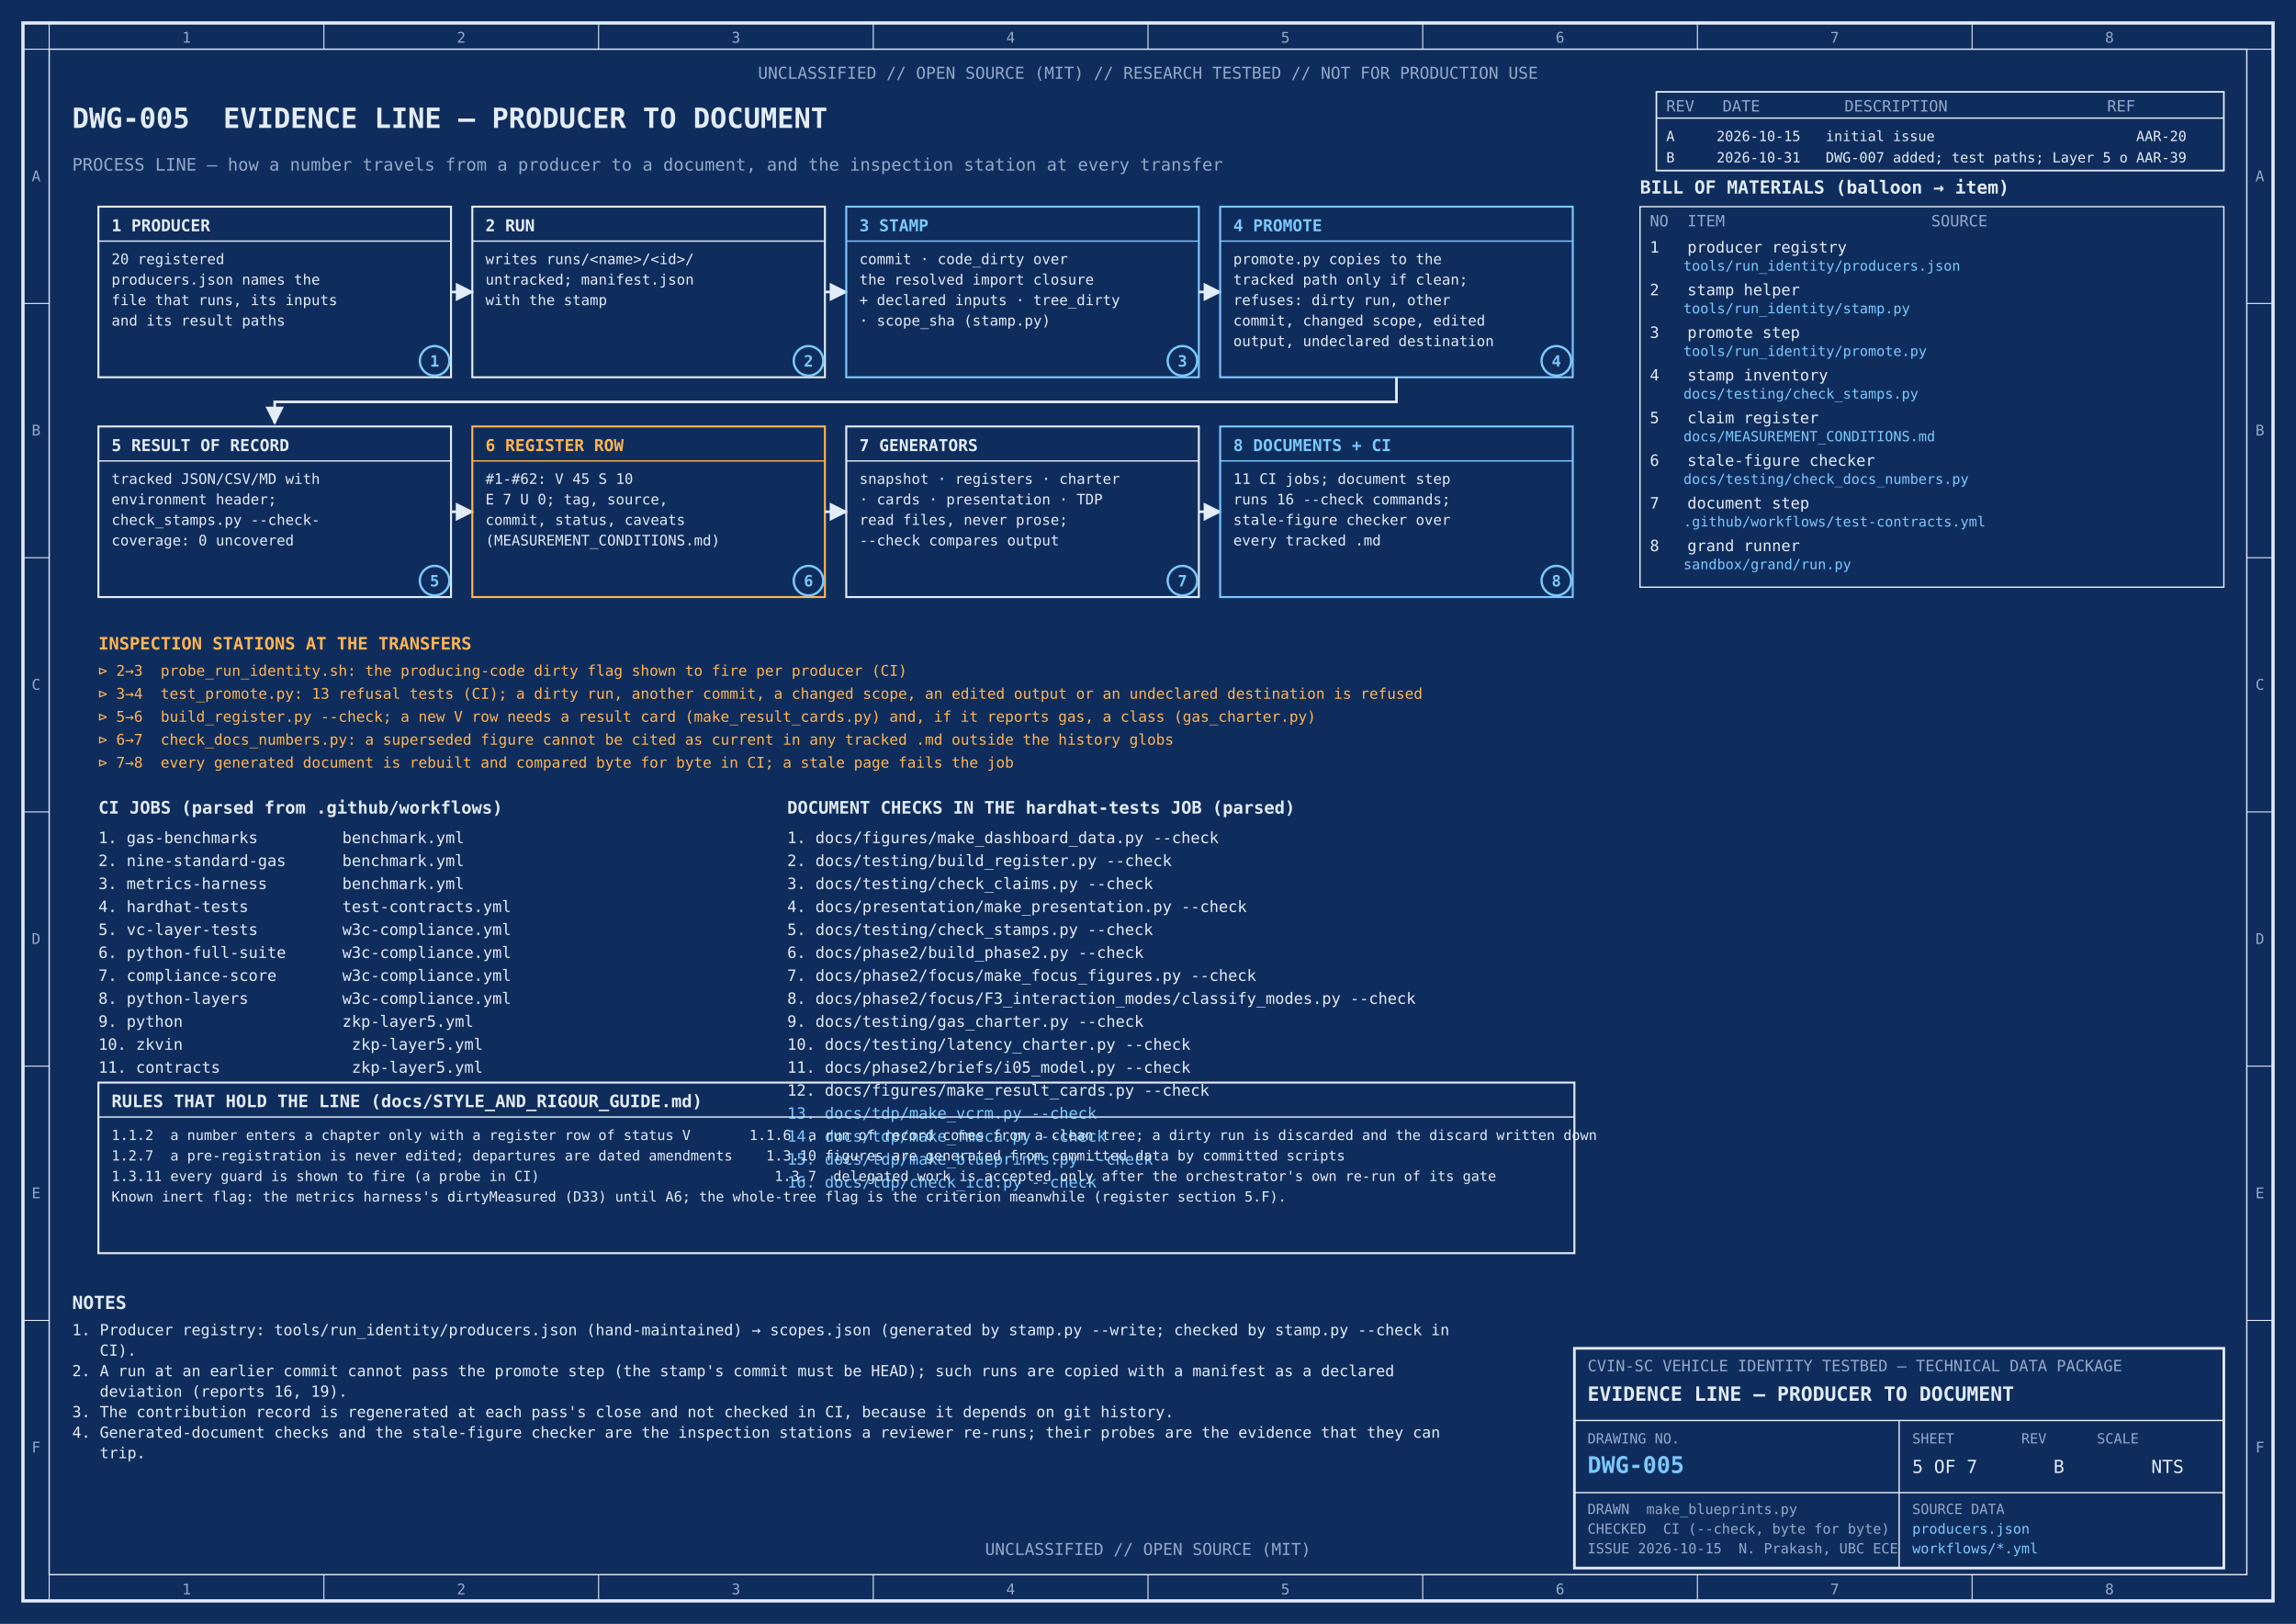
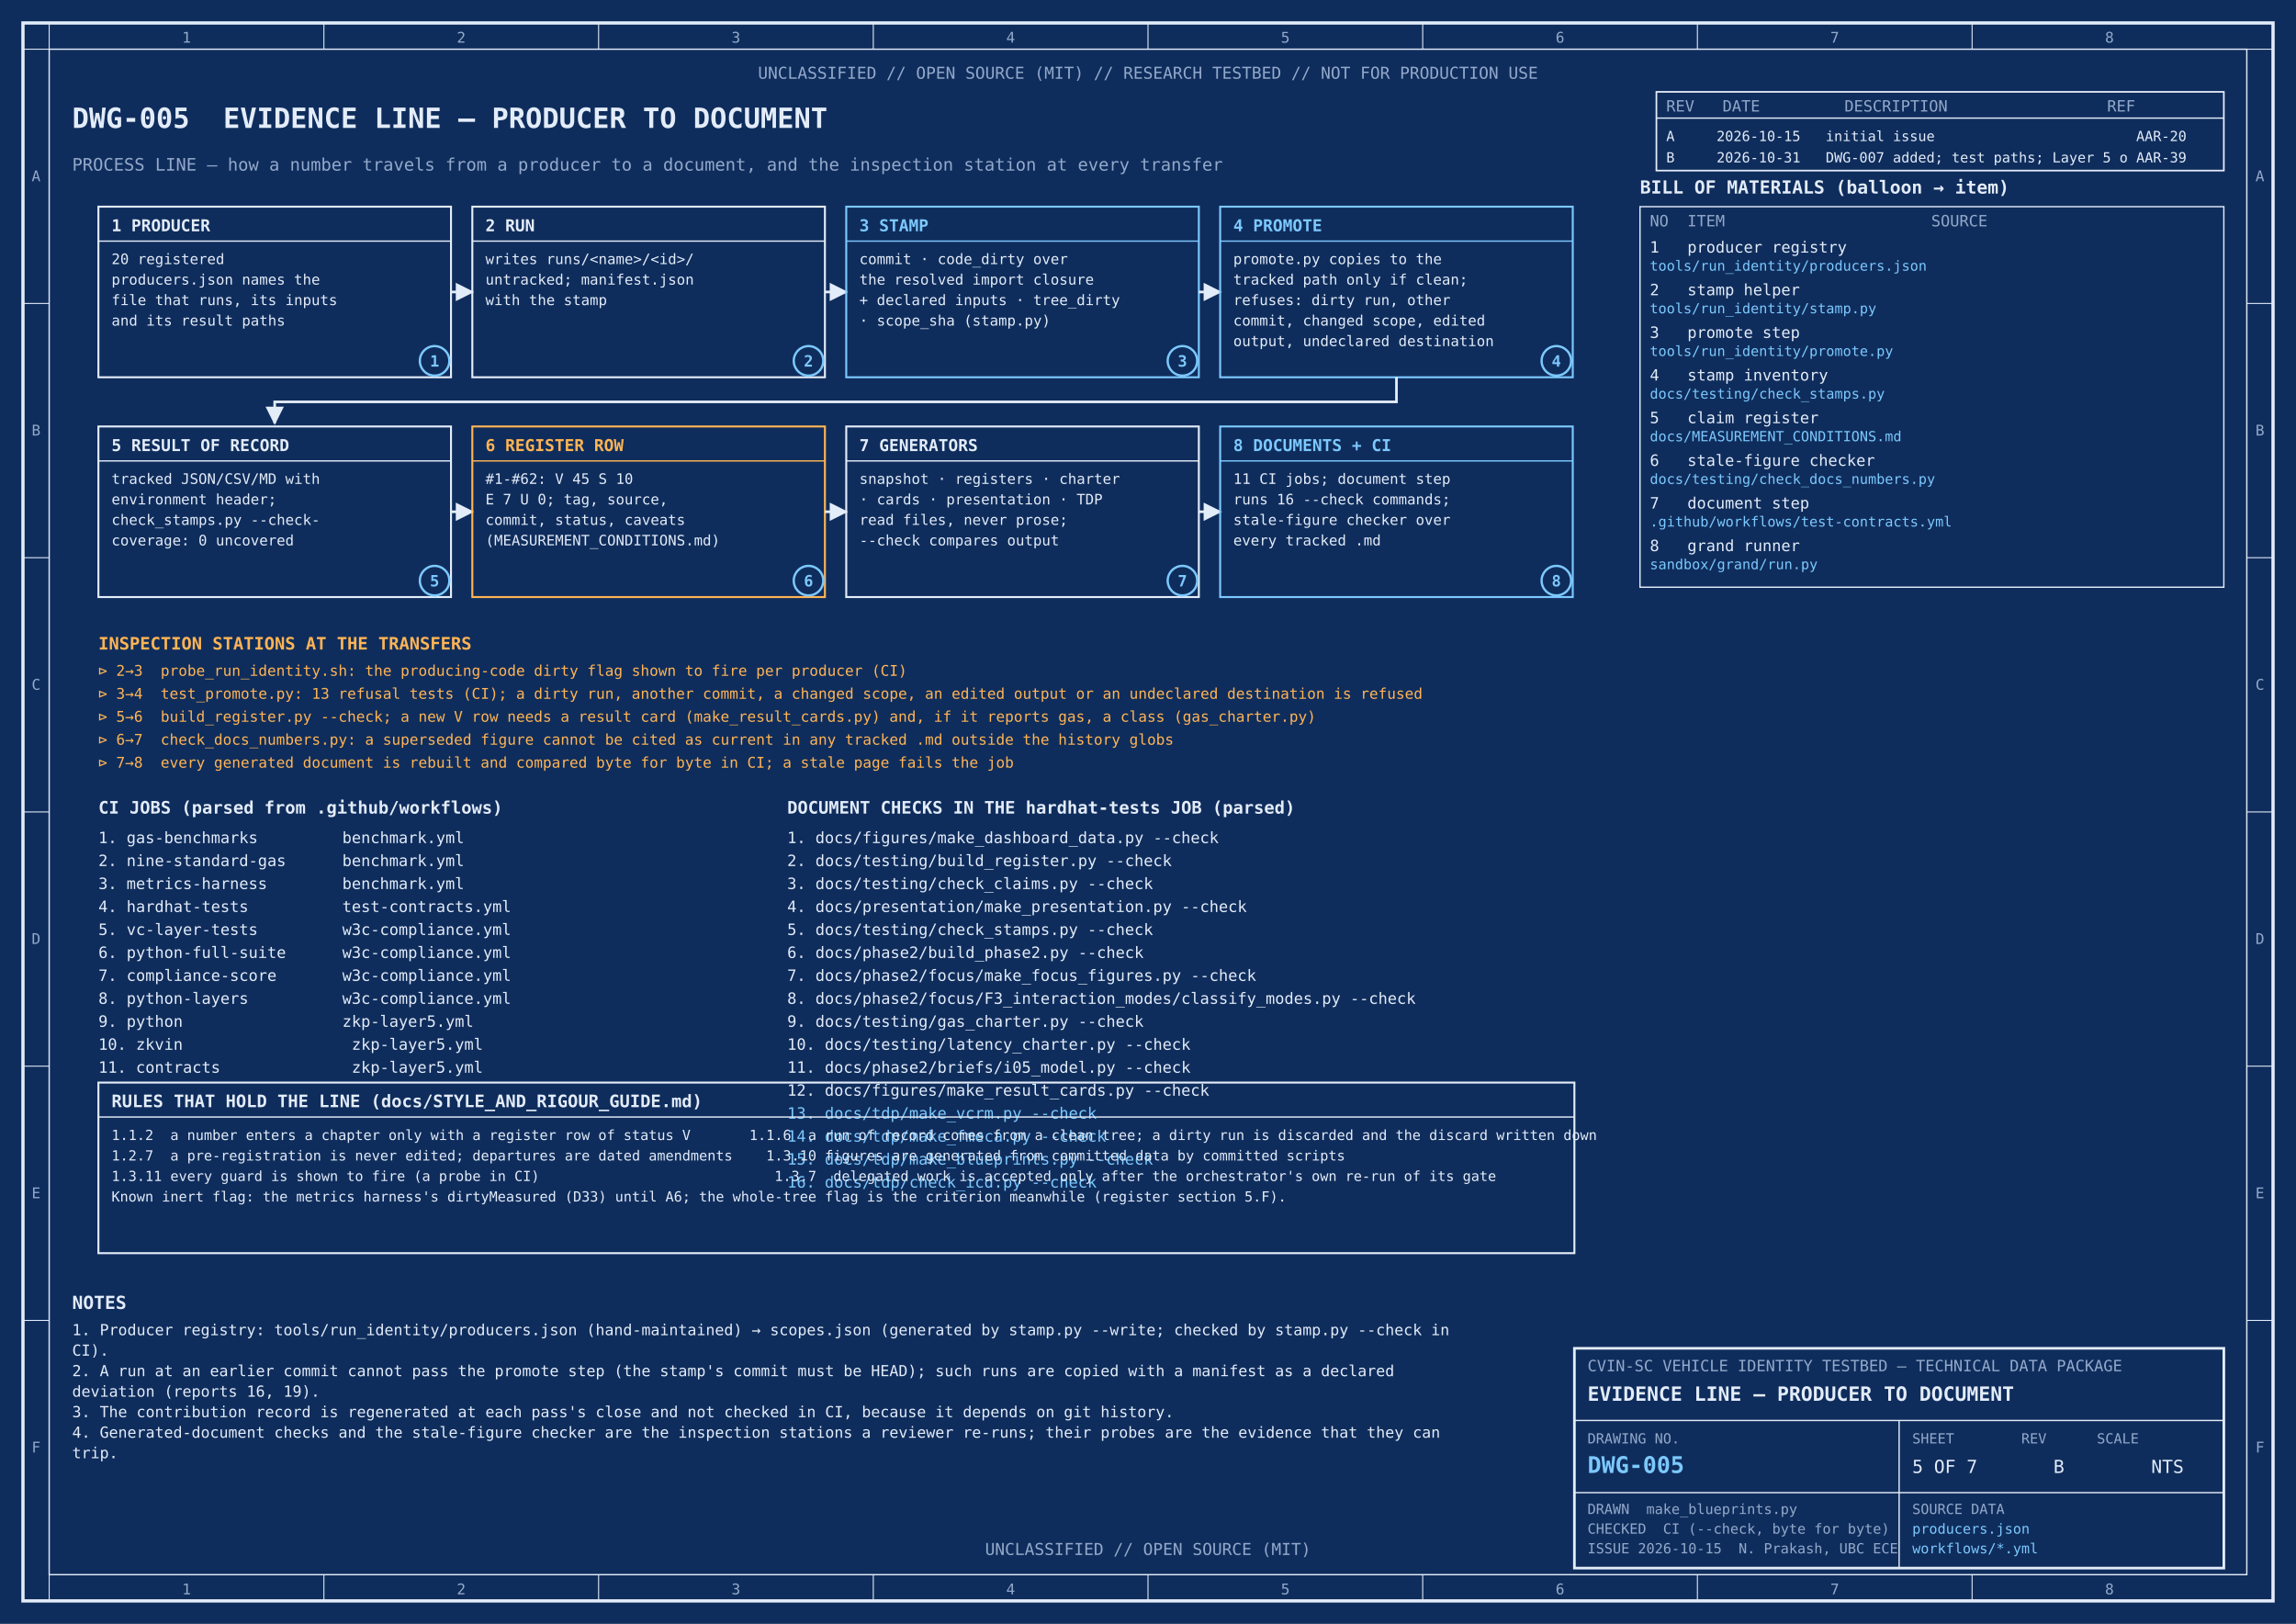
- <svg xmlns="http://www.w3.org/2000/svg" width="1400" height="990" viewBox="0 0 1400 990" xml:space="preserve" font-family="DejaVu Sans Mono, Menlo, Consolas, monospace">
+ <svg xmlns="http://www.w3.org/2000/svg" width="1400" height="990" viewBox="0 0 1400 990" font-family="DejaVu Sans Mono, Menlo, Consolas, monospace">
  <defs>
    <marker id="arrow" viewBox="0 0 10 10" refX="9" refY="5" markerWidth="7" markerHeight="7" orient="auto-start-reverse">
      <path d="M0,0 L10,5 L0,10 z" fill="#e3ecf9" />
    </marker>
    <pattern id="hatch" width="8" height="8" patternUnits="userSpaceOnUse" patternTransform="rotate(45)">
      <line x1="0" y1="0" x2="0" y2="8" stroke="#ffb454" stroke-width="1" />
    </pattern>
  </defs>
  <rect width="1400" height="990" fill="#0f2d5c" />
  <text x="44" y="104" font-size="10.5" text-anchor="start" fill="#93a9cb" font-weight="normal">PROCESS LINE — how a number travels from a producer to a document, and the inspection station at every transfer</text>
  <rect x="60" y="126" width="215" height="104" stroke="#e3ecf9" fill="none" stroke-width="1.2" rx="0" />
  <text x="68" y="141" font-size="10" text-anchor="start" fill="#e3ecf9" font-weight="bold">1 PRODUCER</text>
  <line x1="60" y1="147" x2="275" y2="147" stroke="#e3ecf9" stroke-width="0.8" />
  <text x="68" y="161.0" font-size="8.8" text-anchor="start" fill="#e3ecf9" font-weight="normal">20 registered</text>
  <text x="68" y="173.5" font-size="8.8" text-anchor="start" fill="#e3ecf9" font-weight="normal">producers.json names the</text>
  <text x="68" y="186.0" font-size="8.8" text-anchor="start" fill="#e3ecf9" font-weight="normal">file that runs, its inputs</text>
  <text x="68" y="198.5" font-size="8.8" text-anchor="start" fill="#e3ecf9" font-weight="normal">and its result paths</text>
  <circle cx="265" cy="220" r="9" stroke="#7cc9ff" fill="#0f2d5c" stroke-width="1.4" />
  <text x="265" y="223.5" font-size="9.5" text-anchor="middle" fill="#7cc9ff" font-weight="bold">1</text>
  <line x1="275" y1="178.0" x2="288" y2="178.0" stroke="#e3ecf9" stroke-width="1.6" marker-end="url(#arrow)" />
  <rect x="288" y="126" width="215" height="104" stroke="#e3ecf9" fill="none" stroke-width="1.2" rx="0" />
  <text x="296" y="141" font-size="10" text-anchor="start" fill="#e3ecf9" font-weight="bold">2 RUN</text>
  <line x1="288" y1="147" x2="503" y2="147" stroke="#e3ecf9" stroke-width="0.8" />
  <text x="296" y="161.0" font-size="8.8" text-anchor="start" fill="#e3ecf9" font-weight="normal">writes runs/&lt;name&gt;/&lt;id&gt;/</text>
  <text x="296" y="173.5" font-size="8.8" text-anchor="start" fill="#e3ecf9" font-weight="normal">untracked; manifest.json</text>
  <text x="296" y="186.0" font-size="8.8" text-anchor="start" fill="#e3ecf9" font-weight="normal">with the stamp</text>
  <circle cx="493" cy="220" r="9" stroke="#7cc9ff" fill="#0f2d5c" stroke-width="1.4" />
  <text x="493" y="223.5" font-size="9.5" text-anchor="middle" fill="#7cc9ff" font-weight="bold">2</text>
  <line x1="503" y1="178.0" x2="516" y2="178.0" stroke="#e3ecf9" stroke-width="1.6" marker-end="url(#arrow)" />
  <rect x="516" y="126" width="215" height="104" stroke="#7cc9ff" fill="none" stroke-width="1.2" rx="0" />
  <text x="524" y="141" font-size="10" text-anchor="start" fill="#7cc9ff" font-weight="bold">3 STAMP</text>
  <line x1="516" y1="147" x2="731" y2="147" stroke="#7cc9ff" stroke-width="0.8" />
  <text x="524" y="161.0" font-size="8.8" text-anchor="start" fill="#e3ecf9" font-weight="normal">commit · code_dirty over</text>
  <text x="524" y="173.5" font-size="8.8" text-anchor="start" fill="#e3ecf9" font-weight="normal">the resolved import closure</text>
  <text x="524" y="186.0" font-size="8.8" text-anchor="start" fill="#e3ecf9" font-weight="normal">+ declared inputs · tree_dirty</text>
  <text x="524" y="198.5" font-size="8.8" text-anchor="start" fill="#e3ecf9" font-weight="normal">· scope_sha (stamp.py)</text>
  <circle cx="721" cy="220" r="9" stroke="#7cc9ff" fill="#0f2d5c" stroke-width="1.4" />
  <text x="721" y="223.5" font-size="9.5" text-anchor="middle" fill="#7cc9ff" font-weight="bold">3</text>
  <line x1="731" y1="178.0" x2="744" y2="178.0" stroke="#e3ecf9" stroke-width="1.6" marker-end="url(#arrow)" />
  <rect x="744" y="126" width="215" height="104" stroke="#7cc9ff" fill="none" stroke-width="1.2" rx="0" />
  <text x="752" y="141" font-size="10" text-anchor="start" fill="#7cc9ff" font-weight="bold">4 PROMOTE</text>
  <line x1="744" y1="147" x2="959" y2="147" stroke="#7cc9ff" stroke-width="0.8" />
  <text x="752" y="161.0" font-size="8.8" text-anchor="start" fill="#e3ecf9" font-weight="normal">promote.py copies to the</text>
  <text x="752" y="173.5" font-size="8.8" text-anchor="start" fill="#e3ecf9" font-weight="normal">tracked path only if clean;</text>
  <text x="752" y="186.0" font-size="8.8" text-anchor="start" fill="#e3ecf9" font-weight="normal">refuses: dirty run, other</text>
  <text x="752" y="198.5" font-size="8.8" text-anchor="start" fill="#e3ecf9" font-weight="normal">commit, changed scope, edited</text>
  <text x="752" y="211.0" font-size="8.8" text-anchor="start" fill="#e3ecf9" font-weight="normal">output, undeclared destination</text>
  <circle cx="949" cy="220" r="9" stroke="#7cc9ff" fill="#0f2d5c" stroke-width="1.4" />
  <text x="949" y="223.5" font-size="9.5" text-anchor="middle" fill="#7cc9ff" font-weight="bold">4</text>
  <path d="M851.5,230 L851.5,245 L167.5,245 L167.5,258" stroke="#e3ecf9" fill="none" stroke-width="1.6" marker-end="url(#arrow)" />
  <rect x="60" y="260" width="215" height="104" stroke="#e3ecf9" fill="none" stroke-width="1.2" rx="0" />
  <text x="68" y="275" font-size="10" text-anchor="start" fill="#e3ecf9" font-weight="bold">5 RESULT OF RECORD</text>
  <line x1="60" y1="281" x2="275" y2="281" stroke="#e3ecf9" stroke-width="0.8" />
  <text x="68" y="295.0" font-size="8.8" text-anchor="start" fill="#e3ecf9" font-weight="normal">tracked JSON/CSV/MD with</text>
  <text x="68" y="307.5" font-size="8.8" text-anchor="start" fill="#e3ecf9" font-weight="normal">environment header;</text>
  <text x="68" y="320.0" font-size="8.8" text-anchor="start" fill="#e3ecf9" font-weight="normal">check_stamps.py --check-</text>
  <text x="68" y="332.5" font-size="8.8" text-anchor="start" fill="#e3ecf9" font-weight="normal">coverage: 0 uncovered</text>
  <circle cx="265" cy="354" r="9" stroke="#7cc9ff" fill="#0f2d5c" stroke-width="1.4" />
  <text x="265" y="357.5" font-size="9.5" text-anchor="middle" fill="#7cc9ff" font-weight="bold">5</text>
  <line x1="275" y1="312.0" x2="288" y2="312.0" stroke="#e3ecf9" stroke-width="1.6" marker-end="url(#arrow)" />
  <rect x="288" y="260" width="215" height="104" stroke="#ffb454" fill="none" stroke-width="1.2" rx="0" />
  <text x="296" y="275" font-size="10" text-anchor="start" fill="#ffb454" font-weight="bold">6 REGISTER ROW</text>
  <line x1="288" y1="281" x2="503" y2="281" stroke="#ffb454" stroke-width="0.8" />
  <text x="296" y="295.0" font-size="8.8" text-anchor="start" fill="#e3ecf9" font-weight="normal">#1-#62: V 45 S 10</text>
  <text x="296" y="307.5" font-size="8.8" text-anchor="start" fill="#e3ecf9" font-weight="normal">E 7 U 0; tag, source,</text>
  <text x="296" y="320.0" font-size="8.8" text-anchor="start" fill="#e3ecf9" font-weight="normal">commit, status, caveats</text>
  <text x="296" y="332.5" font-size="8.8" text-anchor="start" fill="#e3ecf9" font-weight="normal">(MEASUREMENT_CONDITIONS.md)</text>
  <circle cx="493" cy="354" r="9" stroke="#7cc9ff" fill="#0f2d5c" stroke-width="1.4" />
  <text x="493" y="357.5" font-size="9.5" text-anchor="middle" fill="#7cc9ff" font-weight="bold">6</text>
  <line x1="503" y1="312.0" x2="516" y2="312.0" stroke="#e3ecf9" stroke-width="1.6" marker-end="url(#arrow)" />
  <rect x="516" y="260" width="215" height="104" stroke="#e3ecf9" fill="none" stroke-width="1.2" rx="0" />
  <text x="524" y="275" font-size="10" text-anchor="start" fill="#e3ecf9" font-weight="bold">7 GENERATORS</text>
  <line x1="516" y1="281" x2="731" y2="281" stroke="#e3ecf9" stroke-width="0.8" />
  <text x="524" y="295.0" font-size="8.8" text-anchor="start" fill="#e3ecf9" font-weight="normal">snapshot · registers · charter</text>
  <text x="524" y="307.5" font-size="8.8" text-anchor="start" fill="#e3ecf9" font-weight="normal">· cards · presentation · TDP</text>
  <text x="524" y="320.0" font-size="8.8" text-anchor="start" fill="#e3ecf9" font-weight="normal">read files, never prose;</text>
  <text x="524" y="332.5" font-size="8.8" text-anchor="start" fill="#e3ecf9" font-weight="normal">--check compares output</text>
  <circle cx="721" cy="354" r="9" stroke="#7cc9ff" fill="#0f2d5c" stroke-width="1.4" />
  <text x="721" y="357.5" font-size="9.5" text-anchor="middle" fill="#7cc9ff" font-weight="bold">7</text>
  <line x1="731" y1="312.0" x2="744" y2="312.0" stroke="#e3ecf9" stroke-width="1.6" marker-end="url(#arrow)" />
  <rect x="744" y="260" width="215" height="104" stroke="#7cc9ff" fill="none" stroke-width="1.2" rx="0" />
  <text x="752" y="275" font-size="10" text-anchor="start" fill="#7cc9ff" font-weight="bold">8 DOCUMENTS + CI</text>
  <line x1="744" y1="281" x2="959" y2="281" stroke="#7cc9ff" stroke-width="0.8" />
  <text x="752" y="295.0" font-size="8.8" text-anchor="start" fill="#e3ecf9" font-weight="normal">11 CI jobs; document step</text>
  <text x="752" y="307.5" font-size="8.8" text-anchor="start" fill="#e3ecf9" font-weight="normal">runs 16 --check commands;</text>
  <text x="752" y="320.0" font-size="8.8" text-anchor="start" fill="#e3ecf9" font-weight="normal">stale-figure checker over</text>
  <text x="752" y="332.5" font-size="8.8" text-anchor="start" fill="#e3ecf9" font-weight="normal">every tracked .md</text>
  <circle cx="949" cy="354" r="9" stroke="#7cc9ff" fill="#0f2d5c" stroke-width="1.4" />
  <text x="949" y="357.5" font-size="9.5" text-anchor="middle" fill="#7cc9ff" font-weight="bold">8</text>
  <text x="60" y="396" font-size="10.5" text-anchor="start" fill="#ffb454" font-weight="bold">INSPECTION STATIONS AT THE TRANSFERS</text>
-   <text x="60" y="412" font-size="9" text-anchor="start" fill="#ffb454" font-weight="normal">⊳ 2→3  probe_run_identity.sh: the producing-code dirty flag shown to fire per producer (CI)</text>
-   <text x="60" y="426" font-size="9" text-anchor="start" fill="#ffb454" font-weight="normal">⊳ 3→4  test_promote.py: 13 refusal tests (CI); a dirty run, another commit, a changed scope, an edited output or an undeclared destination is refused</text>
-   <text x="60" y="440" font-size="9" text-anchor="start" fill="#ffb454" font-weight="normal">⊳ 5→6  build_register.py --check; a new V row needs a result card (make_result_cards.py) and, if it reports gas, a class (gas_charter.py)</text>
-   <text x="60" y="454" font-size="9" text-anchor="start" fill="#ffb454" font-weight="normal">⊳ 6→7  check_docs_numbers.py: a superseded figure cannot be cited as current in any tracked .md outside the history globs</text>
-   <text x="60" y="468" font-size="9" text-anchor="start" fill="#ffb454" font-weight="normal">⊳ 7→8  every generated document is rebuilt and compared byte for byte in CI; a stale page fails the job</text>
+   <text x="60" y="412" font-size="9" text-anchor="start" fill="#ffb454" font-weight="normal">⊳ 2→3  probe_run_identity.sh: the producing-code dirty flag shown to fire per producer (CI)</text>
+   <text x="60" y="426" font-size="9" text-anchor="start" fill="#ffb454" font-weight="normal">⊳ 3→4  test_promote.py: 13 refusal tests (CI); a dirty run, another commit, a changed scope, an edited output or an undeclared destination is refused</text>
+   <text x="60" y="440" font-size="9" text-anchor="start" fill="#ffb454" font-weight="normal">⊳ 5→6  build_register.py --check; a new V row needs a result card (make_result_cards.py) and, if it reports gas, a class (gas_charter.py)</text>
+   <text x="60" y="454" font-size="9" text-anchor="start" fill="#ffb454" font-weight="normal">⊳ 6→7  check_docs_numbers.py: a superseded figure cannot be cited as current in any tracked .md outside the history globs</text>
+   <text x="60" y="468" font-size="9" text-anchor="start" fill="#ffb454" font-weight="normal">⊳ 7→8  every generated document is rebuilt and compared byte for byte in CI; a stale page fails the job</text>
  <text x="60" y="496" font-size="10.5" text-anchor="start" fill="#e3ecf9" font-weight="bold">CI JOBS (parsed from .github/workflows)</text>
-   <text x="60" y="514" font-size="9.5" text-anchor="start" fill="#e3ecf9" font-weight="normal">1. gas-benchmarks         benchmark.yml</text>
-   <text x="60" y="528" font-size="9.5" text-anchor="start" fill="#e3ecf9" font-weight="normal">2. nine-standard-gas      benchmark.yml</text>
-   <text x="60" y="542" font-size="9.5" text-anchor="start" fill="#e3ecf9" font-weight="normal">3. metrics-harness        benchmark.yml</text>
-   <text x="60" y="556" font-size="9.5" text-anchor="start" fill="#e3ecf9" font-weight="normal">4. hardhat-tests          test-contracts.yml</text>
-   <text x="60" y="570" font-size="9.5" text-anchor="start" fill="#e3ecf9" font-weight="normal">5. vc-layer-tests         w3c-compliance.yml</text>
-   <text x="60" y="584" font-size="9.5" text-anchor="start" fill="#e3ecf9" font-weight="normal">6. python-full-suite      w3c-compliance.yml</text>
-   <text x="60" y="598" font-size="9.5" text-anchor="start" fill="#e3ecf9" font-weight="normal">7. compliance-score       w3c-compliance.yml</text>
-   <text x="60" y="612" font-size="9.5" text-anchor="start" fill="#e3ecf9" font-weight="normal">8. python-layers          w3c-compliance.yml</text>
-   <text x="60" y="626" font-size="9.5" text-anchor="start" fill="#e3ecf9" font-weight="normal">9. python                 zkp-layer5.yml</text>
-   <text x="60" y="640" font-size="9.5" text-anchor="start" fill="#e3ecf9" font-weight="normal">10. zkvin                  zkp-layer5.yml</text>
-   <text x="60" y="654" font-size="9.5" text-anchor="start" fill="#e3ecf9" font-weight="normal">11. contracts              zkp-layer5.yml</text>
+   <text x="60" y="514" font-size="9.5" text-anchor="start" fill="#e3ecf9" font-weight="normal">1. gas-benchmarks         benchmark.yml</text>
+   <text x="60" y="528" font-size="9.5" text-anchor="start" fill="#e3ecf9" font-weight="normal">2. nine-standard-gas      benchmark.yml</text>
+   <text x="60" y="542" font-size="9.5" text-anchor="start" fill="#e3ecf9" font-weight="normal">3. metrics-harness        benchmark.yml</text>
+   <text x="60" y="556" font-size="9.5" text-anchor="start" fill="#e3ecf9" font-weight="normal">4. hardhat-tests          test-contracts.yml</text>
+   <text x="60" y="570" font-size="9.5" text-anchor="start" fill="#e3ecf9" font-weight="normal">5. vc-layer-tests         w3c-compliance.yml</text>
+   <text x="60" y="584" font-size="9.5" text-anchor="start" fill="#e3ecf9" font-weight="normal">6. python-full-suite      w3c-compliance.yml</text>
+   <text x="60" y="598" font-size="9.5" text-anchor="start" fill="#e3ecf9" font-weight="normal">7. compliance-score       w3c-compliance.yml</text>
+   <text x="60" y="612" font-size="9.5" text-anchor="start" fill="#e3ecf9" font-weight="normal">8. python-layers          w3c-compliance.yml</text>
+   <text x="60" y="626" font-size="9.5" text-anchor="start" fill="#e3ecf9" font-weight="normal">9. python                 zkp-layer5.yml</text>
+   <text x="60" y="640" font-size="9.5" text-anchor="start" fill="#e3ecf9" font-weight="normal">10. zkvin                  zkp-layer5.yml</text>
+   <text x="60" y="654" font-size="9.5" text-anchor="start" fill="#e3ecf9" font-weight="normal">11. contracts              zkp-layer5.yml</text>
  <text x="480" y="496" font-size="10.5" text-anchor="start" fill="#e3ecf9" font-weight="bold">DOCUMENT CHECKS IN THE hardhat-tests JOB (parsed)</text>
  <text x="480" y="514" font-size="9.5" text-anchor="start" fill="#e3ecf9" font-weight="normal">1. docs/figures/make_dashboard_data.py --check</text>
  <text x="480" y="528" font-size="9.5" text-anchor="start" fill="#e3ecf9" font-weight="normal">2. docs/testing/build_register.py --check</text>
  <text x="480" y="542" font-size="9.5" text-anchor="start" fill="#e3ecf9" font-weight="normal">3. docs/testing/check_claims.py --check</text>
  <text x="480" y="556" font-size="9.5" text-anchor="start" fill="#e3ecf9" font-weight="normal">4. docs/presentation/make_presentation.py --check</text>
  <text x="480" y="570" font-size="9.5" text-anchor="start" fill="#e3ecf9" font-weight="normal">5. docs/testing/check_stamps.py --check</text>
  <text x="480" y="584" font-size="9.5" text-anchor="start" fill="#e3ecf9" font-weight="normal">6. docs/phase2/build_phase2.py --check</text>
  <text x="480" y="598" font-size="9.5" text-anchor="start" fill="#e3ecf9" font-weight="normal">7. docs/phase2/focus/make_focus_figures.py --check</text>
  <text x="480" y="612" font-size="9.5" text-anchor="start" fill="#e3ecf9" font-weight="normal">8. docs/phase2/focus/F3_interaction_modes/classify_modes.py --check</text>
  <text x="480" y="626" font-size="9.5" text-anchor="start" fill="#e3ecf9" font-weight="normal">9. docs/testing/gas_charter.py --check</text>
  <text x="480" y="640" font-size="9.5" text-anchor="start" fill="#e3ecf9" font-weight="normal">10. docs/testing/latency_charter.py --check</text>
  <text x="480" y="654" font-size="9.5" text-anchor="start" fill="#e3ecf9" font-weight="normal">11. docs/phase2/briefs/i05_model.py --check</text>
  <text x="480" y="668" font-size="9.5" text-anchor="start" fill="#e3ecf9" font-weight="normal">12. docs/figures/make_result_cards.py --check</text>
  <text x="480" y="682" font-size="9.5" text-anchor="start" fill="#7cc9ff" font-weight="normal">13. docs/tdp/make_vcrm.py --check</text>
  <text x="480" y="696" font-size="9.5" text-anchor="start" fill="#7cc9ff" font-weight="normal">14. docs/tdp/make_fmeca.py --check</text>
  <text x="480" y="710" font-size="9.5" text-anchor="start" fill="#7cc9ff" font-weight="normal">15. docs/tdp/make_blueprints.py --check</text>
  <text x="480" y="724" font-size="9.5" text-anchor="start" fill="#7cc9ff" font-weight="normal">16. docs/tdp/check_icd.py --check</text>
  <rect x="60" y="660" width="900" height="104" stroke="#e3ecf9" fill="none" stroke-width="1.2" rx="0" />
  <text x="68" y="675" font-size="10.5" text-anchor="start" fill="#e3ecf9" font-weight="bold">RULES THAT HOLD THE LINE (docs/STYLE_AND_RIGOUR_GUIDE.md)</text>
  <line x1="60" y1="681" x2="960" y2="681" stroke="#e3ecf9" stroke-width="0.8" />
-   <text x="68" y="695.0" font-size="8.5" text-anchor="start" fill="#e3ecf9" font-weight="normal">1.1.2  a number enters a chapter only with a register row of status V       1.1.6  a run of record comes from a clean tree; a dirty run is discarded and the discard written down</text>
-   <text x="68" y="707.5" font-size="8.5" text-anchor="start" fill="#e3ecf9" font-weight="normal">1.2.7  a pre-registration is never edited; departures are dated amendments    1.3.10 figures are generated from committed data by committed scripts</text>
-   <text x="68" y="720.0" font-size="8.5" text-anchor="start" fill="#e3ecf9" font-weight="normal">1.3.11 every guard is shown to fire (a probe in CI)                            1.3.7  delegated work is accepted only after the orchestrator's own re-run of its gate</text>
+   <text x="68" y="695.0" font-size="8.5" text-anchor="start" fill="#e3ecf9" font-weight="normal">1.1.2  a number enters a chapter only with a register row of status V       1.1.6  a run of record comes from a clean tree; a dirty run is discarded and the discard written down</text>
+   <text x="68" y="707.5" font-size="8.5" text-anchor="start" fill="#e3ecf9" font-weight="normal">1.2.7  a pre-registration is never edited; departures are dated amendments    1.3.10 figures are generated from committed data by committed scripts</text>
+   <text x="68" y="720.0" font-size="8.5" text-anchor="start" fill="#e3ecf9" font-weight="normal">1.3.11 every guard is shown to fire (a probe in CI)                            1.3.7  delegated work is accepted only after the orchestrator's own re-run of its gate</text>
  <text x="68" y="732.5" font-size="8.5" text-anchor="start" fill="#e3ecf9" font-weight="normal">Known inert flag: the metrics harness's dirtyMeasured (D33) until A6; the whole-tree flag is the criterion meanwhile (register section 5.F).</text>
  <rect x="14" y="14" width="1372" height="962" stroke="#e3ecf9" fill="none" stroke-width="2" rx="0" />
  <rect x="30" y="30" width="1340" height="930" stroke="#e3ecf9" fill="none" stroke-width="0.8" rx="0" />
  <line x1="30.0" y1="14" x2="30.0" y2="30" stroke="#e3ecf9" stroke-width="0.6" />
  <line x1="30.0" y1="960" x2="30.0" y2="976" stroke="#e3ecf9" stroke-width="0.6" />
  <text x="113.75" y="26" font-size="9" text-anchor="middle" fill="#93a9cb" font-weight="normal">1</text>
  <text x="113.75" y="972" font-size="9" text-anchor="middle" fill="#93a9cb" font-weight="normal">1</text>
  <line x1="197.5" y1="14" x2="197.5" y2="30" stroke="#e3ecf9" stroke-width="0.6" />
  <line x1="197.5" y1="960" x2="197.5" y2="976" stroke="#e3ecf9" stroke-width="0.6" />
  <text x="281.25" y="26" font-size="9" text-anchor="middle" fill="#93a9cb" font-weight="normal">2</text>
  <text x="281.25" y="972" font-size="9" text-anchor="middle" fill="#93a9cb" font-weight="normal">2</text>
  <line x1="365.0" y1="14" x2="365.0" y2="30" stroke="#e3ecf9" stroke-width="0.6" />
  <line x1="365.0" y1="960" x2="365.0" y2="976" stroke="#e3ecf9" stroke-width="0.6" />
  <text x="448.75" y="26" font-size="9" text-anchor="middle" fill="#93a9cb" font-weight="normal">3</text>
  <text x="448.75" y="972" font-size="9" text-anchor="middle" fill="#93a9cb" font-weight="normal">3</text>
  <line x1="532.5" y1="14" x2="532.5" y2="30" stroke="#e3ecf9" stroke-width="0.6" />
  <line x1="532.5" y1="960" x2="532.5" y2="976" stroke="#e3ecf9" stroke-width="0.6" />
  <text x="616.25" y="26" font-size="9" text-anchor="middle" fill="#93a9cb" font-weight="normal">4</text>
  <text x="616.25" y="972" font-size="9" text-anchor="middle" fill="#93a9cb" font-weight="normal">4</text>
  <line x1="700.0" y1="14" x2="700.0" y2="30" stroke="#e3ecf9" stroke-width="0.6" />
  <line x1="700.0" y1="960" x2="700.0" y2="976" stroke="#e3ecf9" stroke-width="0.6" />
  <text x="783.75" y="26" font-size="9" text-anchor="middle" fill="#93a9cb" font-weight="normal">5</text>
  <text x="783.75" y="972" font-size="9" text-anchor="middle" fill="#93a9cb" font-weight="normal">5</text>
  <line x1="867.5" y1="14" x2="867.5" y2="30" stroke="#e3ecf9" stroke-width="0.6" />
  <line x1="867.5" y1="960" x2="867.5" y2="976" stroke="#e3ecf9" stroke-width="0.6" />
  <text x="951.25" y="26" font-size="9" text-anchor="middle" fill="#93a9cb" font-weight="normal">6</text>
  <text x="951.25" y="972" font-size="9" text-anchor="middle" fill="#93a9cb" font-weight="normal">6</text>
  <line x1="1035.0" y1="14" x2="1035.0" y2="30" stroke="#e3ecf9" stroke-width="0.6" />
  <line x1="1035.0" y1="960" x2="1035.0" y2="976" stroke="#e3ecf9" stroke-width="0.6" />
  <text x="1118.75" y="26" font-size="9" text-anchor="middle" fill="#93a9cb" font-weight="normal">7</text>
  <text x="1118.75" y="972" font-size="9" text-anchor="middle" fill="#93a9cb" font-weight="normal">7</text>
  <line x1="1202.5" y1="14" x2="1202.5" y2="30" stroke="#e3ecf9" stroke-width="0.6" />
  <line x1="1202.5" y1="960" x2="1202.5" y2="976" stroke="#e3ecf9" stroke-width="0.6" />
  <text x="1286.25" y="26" font-size="9" text-anchor="middle" fill="#93a9cb" font-weight="normal">8</text>
  <text x="1286.25" y="972" font-size="9" text-anchor="middle" fill="#93a9cb" font-weight="normal">8</text>
  <line x1="14" y1="30.0" x2="30" y2="30.0" stroke="#e3ecf9" stroke-width="0.6" />
  <line x1="1370" y1="30.0" x2="1386" y2="30.0" stroke="#e3ecf9" stroke-width="0.6" />
  <text x="22" y="110.5" font-size="9" text-anchor="middle" fill="#93a9cb" font-weight="normal">A</text>
  <text x="1378" y="110.5" font-size="9" text-anchor="middle" fill="#93a9cb" font-weight="normal">A</text>
  <line x1="14" y1="185.0" x2="30" y2="185.0" stroke="#e3ecf9" stroke-width="0.6" />
  <line x1="1370" y1="185.0" x2="1386" y2="185.0" stroke="#e3ecf9" stroke-width="0.6" />
  <text x="22" y="265.5" font-size="9" text-anchor="middle" fill="#93a9cb" font-weight="normal">B</text>
  <text x="1378" y="265.5" font-size="9" text-anchor="middle" fill="#93a9cb" font-weight="normal">B</text>
  <line x1="14" y1="340.0" x2="30" y2="340.0" stroke="#e3ecf9" stroke-width="0.6" />
  <line x1="1370" y1="340.0" x2="1386" y2="340.0" stroke="#e3ecf9" stroke-width="0.6" />
  <text x="22" y="420.5" font-size="9" text-anchor="middle" fill="#93a9cb" font-weight="normal">C</text>
  <text x="1378" y="420.5" font-size="9" text-anchor="middle" fill="#93a9cb" font-weight="normal">C</text>
  <line x1="14" y1="495.0" x2="30" y2="495.0" stroke="#e3ecf9" stroke-width="0.6" />
  <line x1="1370" y1="495.0" x2="1386" y2="495.0" stroke="#e3ecf9" stroke-width="0.6" />
  <text x="22" y="575.5" font-size="9" text-anchor="middle" fill="#93a9cb" font-weight="normal">D</text>
  <text x="1378" y="575.5" font-size="9" text-anchor="middle" fill="#93a9cb" font-weight="normal">D</text>
  <line x1="14" y1="650.0" x2="30" y2="650.0" stroke="#e3ecf9" stroke-width="0.6" />
  <line x1="1370" y1="650.0" x2="1386" y2="650.0" stroke="#e3ecf9" stroke-width="0.6" />
  <text x="22" y="730.5" font-size="9" text-anchor="middle" fill="#93a9cb" font-weight="normal">E</text>
  <text x="1378" y="730.5" font-size="9" text-anchor="middle" fill="#93a9cb" font-weight="normal">E</text>
  <line x1="14" y1="805.0" x2="30" y2="805.0" stroke="#e3ecf9" stroke-width="0.6" />
  <line x1="1370" y1="805.0" x2="1386" y2="805.0" stroke="#e3ecf9" stroke-width="0.6" />
  <text x="22" y="885.5" font-size="9" text-anchor="middle" fill="#93a9cb" font-weight="normal">F</text>
  <text x="1378" y="885.5" font-size="9" text-anchor="middle" fill="#93a9cb" font-weight="normal">F</text>
  <text x="700.0" y="48" font-size="10" text-anchor="middle" fill="#93a9cb" font-weight="normal">UNCLASSIFIED // OPEN SOURCE (MIT) // RESEARCH TESTBED // NOT FOR PRODUCTION USE</text>
  <text x="700.0" y="948" font-size="10" text-anchor="middle" fill="#93a9cb" font-weight="normal">UNCLASSIFIED // OPEN SOURCE (MIT)</text>
-   <text x="44" y="78" font-size="17" text-anchor="start" fill="#e3ecf9" font-weight="bold">DWG-005  EVIDENCE LINE — PRODUCER TO DOCUMENT</text>
+   <text x="44" y="78" font-size="17" text-anchor="start" fill="#e3ecf9" font-weight="bold">DWG-005  EVIDENCE LINE — PRODUCER TO DOCUMENT</text>
  <rect x="1010" y="56" width="346" height="48" stroke="#e3ecf9" fill="none" stroke-width="1" rx="0" />
  <line x1="1010" y1="72" x2="1356" y2="72" stroke="#e3ecf9" stroke-width="0.8" />
-   <text x="1016" y="68" font-size="9.5" text-anchor="start" fill="#93a9cb" font-weight="normal">REV   DATE         DESCRIPTION                 REF</text>
-   <text x="1016" y="86" font-size="8.5" text-anchor="start" fill="#e3ecf9" font-weight="normal">A     2026-10-15   initial issue                        AAR-20</text>
-   <text x="1016" y="99" font-size="8.5" text-anchor="start" fill="#e3ecf9" font-weight="normal">B     2026-10-31   DWG-007 added; test paths; Layer 5 o AAR-39</text>
+   <text x="1016" y="68" font-size="9.5" text-anchor="start" fill="#93a9cb" font-weight="normal">REV   DATE         DESCRIPTION                 REF</text>
+   <text x="1016" y="86" font-size="8.5" text-anchor="start" fill="#e3ecf9" font-weight="normal">A     2026-10-15   initial issue                        AAR-20</text>
+   <text x="1016" y="99" font-size="8.5" text-anchor="start" fill="#e3ecf9" font-weight="normal">B     2026-10-31   DWG-007 added; test paths; Layer 5 o AAR-39</text>
  <text x="44" y="798" font-size="11" text-anchor="start" fill="#e3ecf9" font-weight="bold">NOTES</text>
  <text x="44" y="814.0" font-size="9.3" text-anchor="start" fill="#e3ecf9" font-weight="normal">1. Producer registry: tools/run_identity/producers.json (hand-maintained) → scopes.json (generated by stamp.py --write; checked by stamp.py --check in</text>
-   <text x="44" y="826.5" font-size="9.3" text-anchor="start" fill="#e3ecf9" font-weight="normal">   CI).</text>
+   <text x="44" y="826.5" font-size="9.3" text-anchor="start" fill="#e3ecf9" font-weight="normal">   CI).</text>
  <text x="44" y="839.0" font-size="9.3" text-anchor="start" fill="#e3ecf9" font-weight="normal">2. A run at an earlier commit cannot pass the promote step (the stamp's commit must be HEAD); such runs are copied with a manifest as a declared</text>
-   <text x="44" y="851.5" font-size="9.3" text-anchor="start" fill="#e3ecf9" font-weight="normal">   deviation (reports 16, 19).</text>
+   <text x="44" y="851.5" font-size="9.3" text-anchor="start" fill="#e3ecf9" font-weight="normal">   deviation (reports 16, 19).</text>
  <text x="44" y="864.0" font-size="9.3" text-anchor="start" fill="#e3ecf9" font-weight="normal">3. The contribution record is regenerated at each pass's close and not checked in CI, because it depends on git history.</text>
  <text x="44" y="876.5" font-size="9.3" text-anchor="start" fill="#e3ecf9" font-weight="normal">4. Generated-document checks and the stale-figure checker are the inspection stations a reviewer re-runs; their probes are the evidence that they can</text>
-   <text x="44" y="889.0" font-size="9.3" text-anchor="start" fill="#e3ecf9" font-weight="normal">   trip.</text>
+   <text x="44" y="889.0" font-size="9.3" text-anchor="start" fill="#e3ecf9" font-weight="normal">   trip.</text>
  <text x="1000" y="118" font-size="11" text-anchor="start" fill="#e3ecf9" font-weight="bold">BILL OF MATERIALS (balloon → item)</text>
  <rect x="1000" y="126" width="356" height="232" stroke="#e3ecf9" fill="none" stroke-width="0.8" rx="0" />
-   <text x="1006" y="138" font-size="9.5" text-anchor="start" fill="#93a9cb" font-weight="normal">NO  ITEM                      SOURCE</text>
-   <text x="1006" y="154" font-size="9.5" text-anchor="start" fill="#e3ecf9" font-weight="normal">1   producer registry         </text>
-   <text x="1006" y="165" font-size="8.5" text-anchor="start" fill="#7cc9ff" font-weight="normal">    tools/run_identity/producers.json</text>
-   <text x="1006" y="180" font-size="9.5" text-anchor="start" fill="#e3ecf9" font-weight="normal">2   stamp helper              </text>
-   <text x="1006" y="191" font-size="8.5" text-anchor="start" fill="#7cc9ff" font-weight="normal">    tools/run_identity/stamp.py</text>
-   <text x="1006" y="206" font-size="9.5" text-anchor="start" fill="#e3ecf9" font-weight="normal">3   promote step              </text>
-   <text x="1006" y="217" font-size="8.5" text-anchor="start" fill="#7cc9ff" font-weight="normal">    tools/run_identity/promote.py</text>
-   <text x="1006" y="232" font-size="9.5" text-anchor="start" fill="#e3ecf9" font-weight="normal">4   stamp inventory           </text>
-   <text x="1006" y="243" font-size="8.5" text-anchor="start" fill="#7cc9ff" font-weight="normal">    docs/testing/check_stamps.py</text>
-   <text x="1006" y="258" font-size="9.5" text-anchor="start" fill="#e3ecf9" font-weight="normal">5   claim register            </text>
-   <text x="1006" y="269" font-size="8.5" text-anchor="start" fill="#7cc9ff" font-weight="normal">    docs/MEASUREMENT_CONDITIONS.md</text>
-   <text x="1006" y="284" font-size="9.5" text-anchor="start" fill="#e3ecf9" font-weight="normal">6   stale-figure checker      </text>
-   <text x="1006" y="295" font-size="8.5" text-anchor="start" fill="#7cc9ff" font-weight="normal">    docs/testing/check_docs_numbers.py</text>
-   <text x="1006" y="310" font-size="9.5" text-anchor="start" fill="#e3ecf9" font-weight="normal">7   document step             </text>
-   <text x="1006" y="321" font-size="8.5" text-anchor="start" fill="#7cc9ff" font-weight="normal">    .github/workflows/test-contracts.yml</text>
-   <text x="1006" y="336" font-size="9.5" text-anchor="start" fill="#e3ecf9" font-weight="normal">8   grand runner              </text>
-   <text x="1006" y="347" font-size="8.5" text-anchor="start" fill="#7cc9ff" font-weight="normal">    sandbox/grand/run.py</text>
+   <text x="1006" y="138" font-size="9.5" text-anchor="start" fill="#93a9cb" font-weight="normal">NO  ITEM                      SOURCE</text>
+   <text x="1006" y="154" font-size="9.5" text-anchor="start" fill="#e3ecf9" font-weight="normal">1   producer registry         </text>
+   <text x="1006" y="165" font-size="8.5" text-anchor="start" fill="#7cc9ff" font-weight="normal">    tools/run_identity/producers.json</text>
+   <text x="1006" y="180" font-size="9.5" text-anchor="start" fill="#e3ecf9" font-weight="normal">2   stamp helper              </text>
+   <text x="1006" y="191" font-size="8.5" text-anchor="start" fill="#7cc9ff" font-weight="normal">    tools/run_identity/stamp.py</text>
+   <text x="1006" y="206" font-size="9.5" text-anchor="start" fill="#e3ecf9" font-weight="normal">3   promote step              </text>
+   <text x="1006" y="217" font-size="8.5" text-anchor="start" fill="#7cc9ff" font-weight="normal">    tools/run_identity/promote.py</text>
+   <text x="1006" y="232" font-size="9.5" text-anchor="start" fill="#e3ecf9" font-weight="normal">4   stamp inventory           </text>
+   <text x="1006" y="243" font-size="8.5" text-anchor="start" fill="#7cc9ff" font-weight="normal">    docs/testing/check_stamps.py</text>
+   <text x="1006" y="258" font-size="9.5" text-anchor="start" fill="#e3ecf9" font-weight="normal">5   claim register            </text>
+   <text x="1006" y="269" font-size="8.5" text-anchor="start" fill="#7cc9ff" font-weight="normal">    docs/MEASUREMENT_CONDITIONS.md</text>
+   <text x="1006" y="284" font-size="9.5" text-anchor="start" fill="#e3ecf9" font-weight="normal">6   stale-figure checker      </text>
+   <text x="1006" y="295" font-size="8.5" text-anchor="start" fill="#7cc9ff" font-weight="normal">    docs/testing/check_docs_numbers.py</text>
+   <text x="1006" y="310" font-size="9.5" text-anchor="start" fill="#e3ecf9" font-weight="normal">7   document step             </text>
+   <text x="1006" y="321" font-size="8.5" text-anchor="start" fill="#7cc9ff" font-weight="normal">    .github/workflows/test-contracts.yml</text>
+   <text x="1006" y="336" font-size="9.5" text-anchor="start" fill="#e3ecf9" font-weight="normal">8   grand runner              </text>
+   <text x="1006" y="347" font-size="8.5" text-anchor="start" fill="#7cc9ff" font-weight="normal">    sandbox/grand/run.py</text>
  <rect x="960" y="822" width="396" height="134" stroke="#e3ecf9" fill="none" stroke-width="1.6" rx="0" />
  <line x1="960" y1="866" x2="1356" y2="866" stroke="#e3ecf9" stroke-width="0.8" />
  <line x1="960" y1="910" x2="1356" y2="910" stroke="#e3ecf9" stroke-width="0.8" />
  <line x1="1158" y1="866" x2="1158" y2="956" stroke="#e3ecf9" stroke-width="0.8" />
  <text x="968" y="836" font-size="9.5" text-anchor="start" fill="#93a9cb" font-weight="normal">CVIN-SC VEHICLE IDENTITY TESTBED — TECHNICAL DATA PACKAGE</text>
  <text x="968" y="854" font-size="12" text-anchor="start" fill="#e3ecf9" font-weight="bold">EVIDENCE LINE — PRODUCER TO DOCUMENT</text>
  <text x="968" y="880" font-size="8.5" text-anchor="start" fill="#93a9cb" font-weight="normal">DRAWING NO.</text>
  <text x="968" y="898" font-size="14" text-anchor="start" fill="#7cc9ff" font-weight="bold">DWG-005</text>
-   <text x="1166" y="880" font-size="8.5" text-anchor="start" fill="#93a9cb" font-weight="normal">SHEET        REV      SCALE</text>
-   <text x="1166" y="898" font-size="11" text-anchor="start" fill="#e3ecf9" font-weight="normal">5 OF 7       B        NTS</text>
-   <text x="968" y="923" font-size="8.5" text-anchor="start" fill="#93a9cb" font-weight="normal">DRAWN  make_blueprints.py</text>
-   <text x="968" y="935" font-size="8.5" text-anchor="start" fill="#93a9cb" font-weight="normal">CHECKED  CI (--check, byte for byte)</text>
-   <text x="968" y="947" font-size="8.5" text-anchor="start" fill="#93a9cb" font-weight="normal">ISSUE 2026-10-15  N. Prakash, UBC ECE</text>
+   <text x="1166" y="880" font-size="8.5" text-anchor="start" fill="#93a9cb" font-weight="normal">SHEET        REV      SCALE</text>
+   <text x="1166" y="898" font-size="11" text-anchor="start" fill="#e3ecf9" font-weight="normal">5 OF 7       B        NTS</text>
+   <text x="968" y="923" font-size="8.5" text-anchor="start" fill="#93a9cb" font-weight="normal">DRAWN  make_blueprints.py</text>
+   <text x="968" y="935" font-size="8.5" text-anchor="start" fill="#93a9cb" font-weight="normal">CHECKED  CI (--check, byte for byte)</text>
+   <text x="968" y="947" font-size="8.5" text-anchor="start" fill="#93a9cb" font-weight="normal">ISSUE 2026-10-15  N. Prakash, UBC ECE</text>
  <text x="1166" y="923" font-size="8.5" text-anchor="start" fill="#93a9cb" font-weight="normal">SOURCE DATA</text>
  <text x="1166" y="935" font-size="8.5" text-anchor="start" fill="#7cc9ff" font-weight="normal">producers.json</text>
  <text x="1166" y="947" font-size="8.5" text-anchor="start" fill="#7cc9ff" font-weight="normal">workflows/*.yml</text>
</svg>
